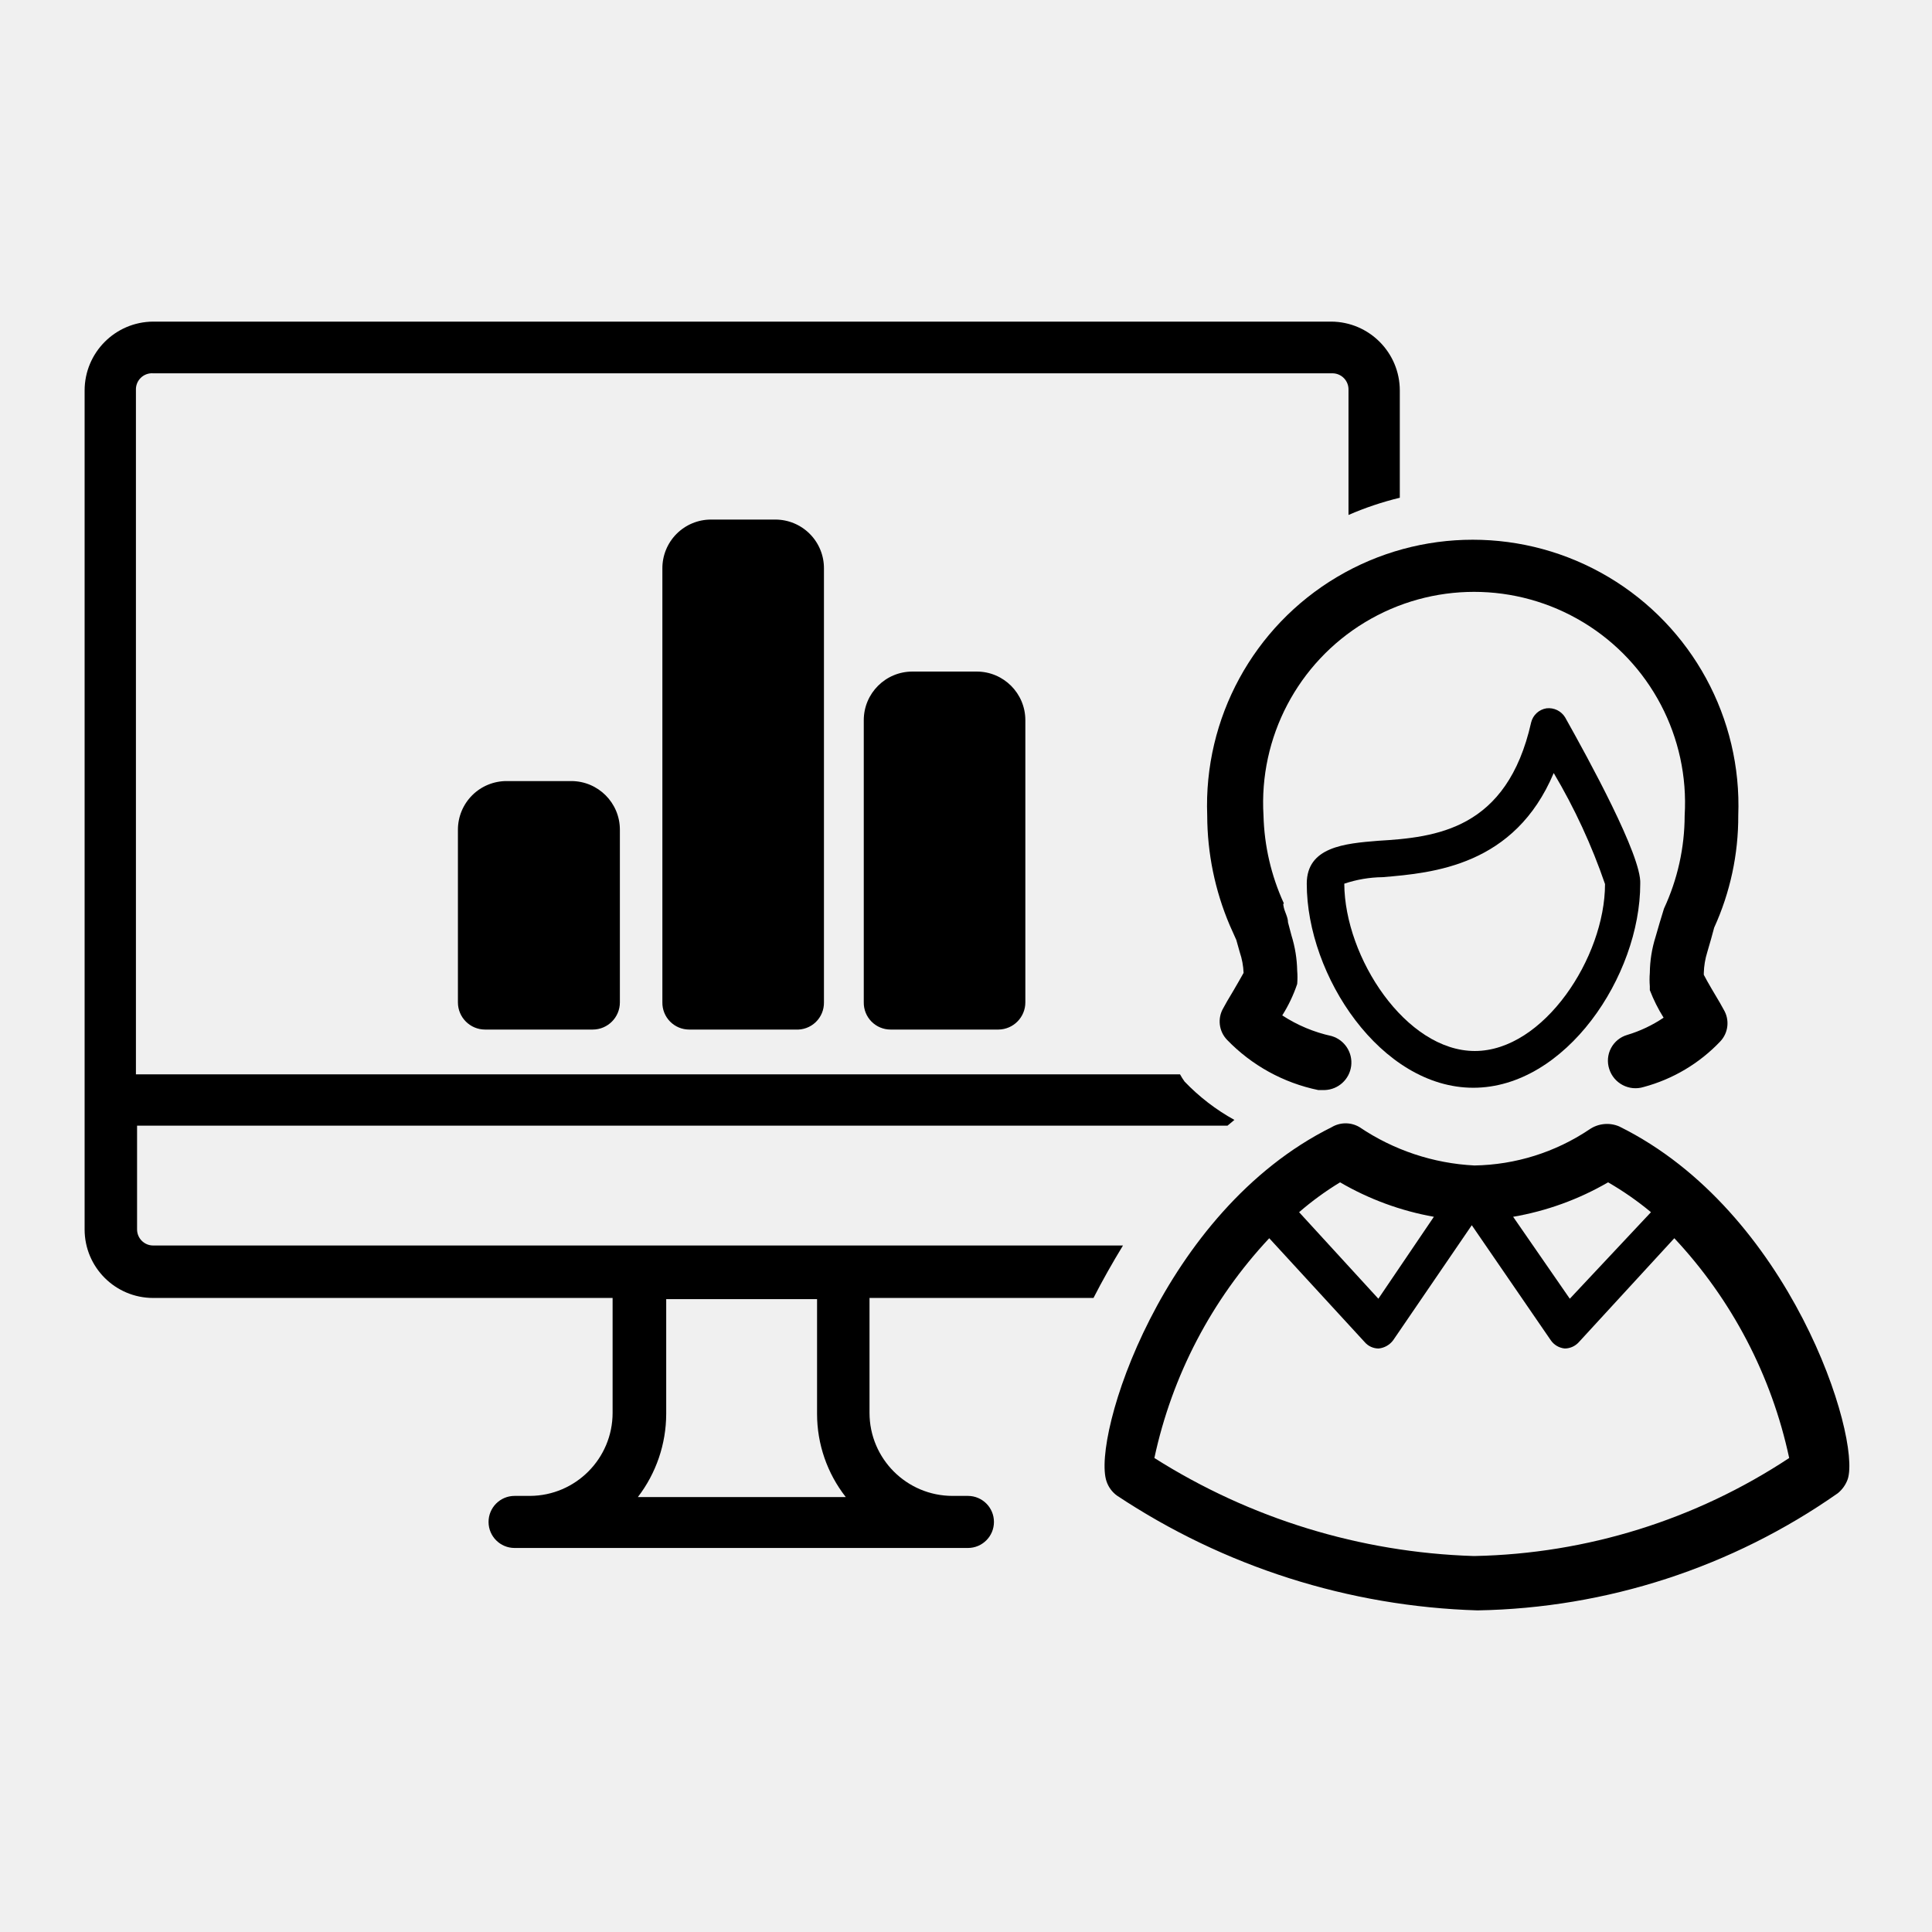
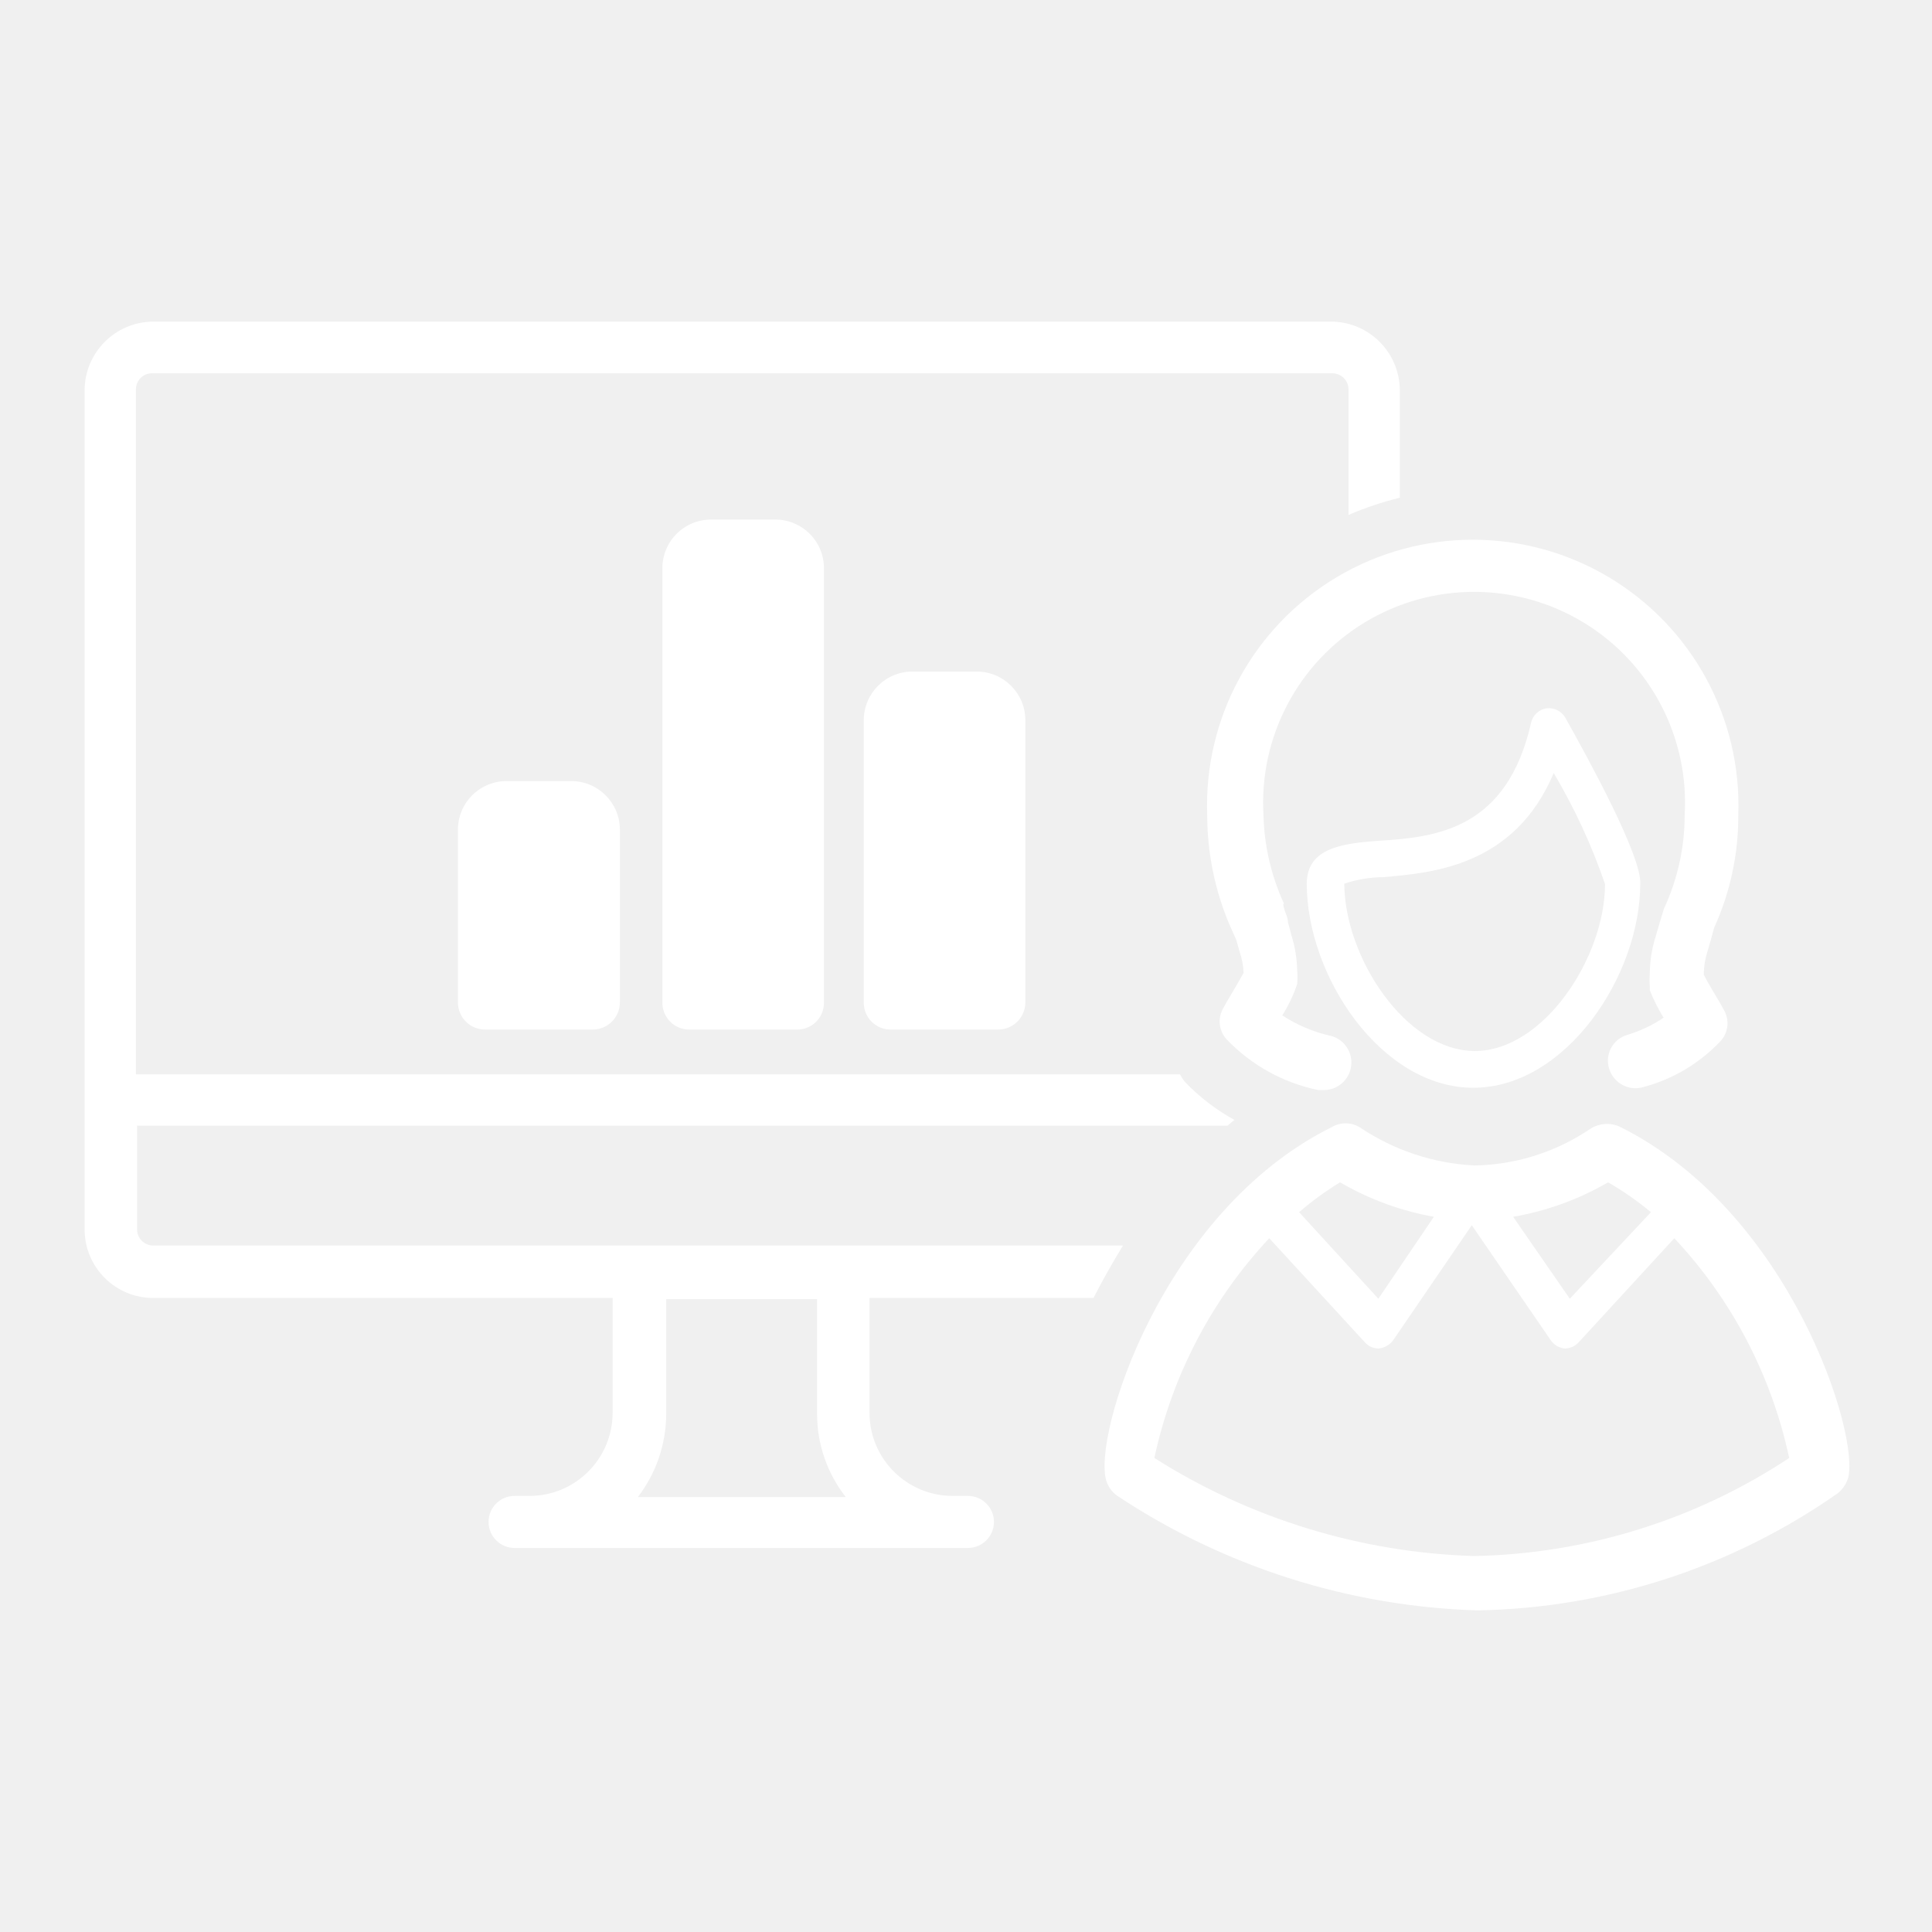
- <svg xmlns="http://www.w3.org/2000/svg" id="Layer_1" data-name="Layer 1" viewBox="0 0 50.46 50.46">
+ <svg xmlns="http://www.w3.org/2000/svg" style="fill:#fff" id="Layer_1" data-name="Layer 1" viewBox="0 0 50.46 50.46">
  <defs />
  <path d="M15.48 26.89h-2.81a.71.71 0 0 1-.71-.71v-4.51a1.27 1.27 0 0 1 1.28-1.27h1.68a1.27 1.27 0 0 1 1.27 1.27v4.51a.71.71 0 0 1-.71.71ZM26.08 26.89h-2.82a.7.7 0 0 1-.7-.71v-7.37a1.27 1.27 0 0 1 1.27-1.27h1.68a1.27 1.27 0 0 1 1.27 1.27v7.37a.71.71 0 0 1-.7.71ZM20.78 26.89H18a.7.7 0 0 1-.7-.71V14.85a1.27 1.27 0 0 1 1.27-1.28h1.68a1.27 1.27 0 0 1 1.27 1.28v11.33a.7.7 0 0 1-.74.71Z" class="cls-1" />
  <path d="M4 32.53a.42.42 0 0 1-.42-.42V29.4h28.48l.18-.15a5.44 5.44 0 0 1-1.3-1 1.57 1.57 0 0 1-.12-.19H3.55V10.18A.42.42 0 0 1 4 9.75h30.8a.42.42 0 0 1 .42.43v3.27a8.2 8.2 0 0 1 1.34-.45v-2.8a1.8 1.8 0 0 0-1.79-1.8H4a1.8 1.8 0 0 0-1.79 1.8v21.91A1.79 1.79 0 0 0 4 33.9h12v3a2.17 2.17 0 0 1-2.16 2.17h-.4a.68.68 0 1 0 0 1.36h11.84a.68.68 0 0 0 0-1.36h-.4a2.17 2.17 0 0 1-2.17-2.17v-3h5.85c.23-.45.49-.91.77-1.37Zm12.66 6.57a3.58 3.58 0 0 0 .74-2.17v-3h3.94v3a3.52 3.52 0 0 0 .75 2.17Z" class="cls-1" />
  <path d="m32.29 24.55.09.32a1.89 1.89 0 0 1 .1.54s-.2.36-.43.74l-.1.18a.69.69 0 0 0 .1.83 4.6 4.6 0 0 0 2.38 1.31h.17a.72.72 0 0 0 .18-1.41 3.86 3.86 0 0 1-1.29-.54 3.82 3.82 0 0 0 .39-.82 2.16 2.16 0 0 0 0-.35 3.31 3.31 0 0 0-.15-.92l-.09-.34c0-.13-.08-.26-.11-.39s0-.08 0-.11A5.87 5.87 0 0 1 33 21.3a5.51 5.51 0 1 1 11 0 5.78 5.78 0 0 1-.54 2.43c-.08.25-.15.5-.22.74a3.23 3.23 0 0 0-.15.94 2.16 2.16 0 0 0 0 .35v.1a4.19 4.19 0 0 0 .36.72 3.5 3.5 0 0 1-.95.45.7.7 0 0 0-.47.89.72.72 0 0 0 .9.47 4.29 4.29 0 0 0 2-1.19.69.69 0 0 0 .09-.83l-.1-.18c-.09-.15-.34-.57-.42-.73v-.05a2 2 0 0 1 .09-.54c.07-.24.14-.48.18-.64a7 7 0 0 0 .63-2.93 6.94 6.94 0 1 0-13.87 0 7.37 7.37 0 0 0 .59 2.87ZM42.29 29.42a.81.81 0 0 0-.78.08 5.55 5.55 0 0 1-3 .94 5.89 5.89 0 0 1-3-1 .71.71 0 0 0-.73 0c-4.43 2.2-6.27 8.1-5.88 9.25a.76.76 0 0 0 .27.37 18 18 0 0 0 9.42 3A16.9 16.9 0 0 0 48 39a.83.83 0 0 0 .26-.37c.35-1.09-1.49-7-5.97-9.21ZM42 30.88a8 8 0 0 1 1.12.78L41 33.92l-1.48-2.14a7.45 7.45 0 0 0 2.48-.9Zm-7 0a7.47 7.47 0 0 0 2.45.9L36 33.92l-2.07-2.26a7.9 7.9 0 0 1 1.07-.78Zm3.48 9.76a16.55 16.55 0 0 1-8.33-2.56 12.11 12.11 0 0 1 3-5.74l2.49 2.71a.48.48 0 0 0 .37.17.54.54 0 0 0 .38-.22l2.05-3 2.06 3a.5.5 0 0 0 .37.22.5.5 0 0 0 .37-.17l2.49-2.71a12.09 12.09 0 0 1 3 5.74 15.46 15.46 0 0 1-8.21 2.56Z" class="cls-1" />
  <path d="M40.88 18.74a.5.5 0 0 0-.49-.24.49.49 0 0 0-.4.37c-.63 2.8-2.48 3-4 3.09-.87.07-1.86.16-1.86 1.12 0 2.41 1.94 5.33 4.35 5.33s4.36-2.92 4.36-5.33c.04-.72-1.36-3.27-1.96-4.34Zm-2.36 8.71c-1.8 0-3.4-2.44-3.41-4.37a3.25 3.25 0 0 1 1-.17c1.33-.11 3.45-.3 4.47-2.72a15.58 15.58 0 0 1 1.34 2.9c0 1.91-1.6 4.36-3.4 4.36Z" class="cls-1" />
</svg>
